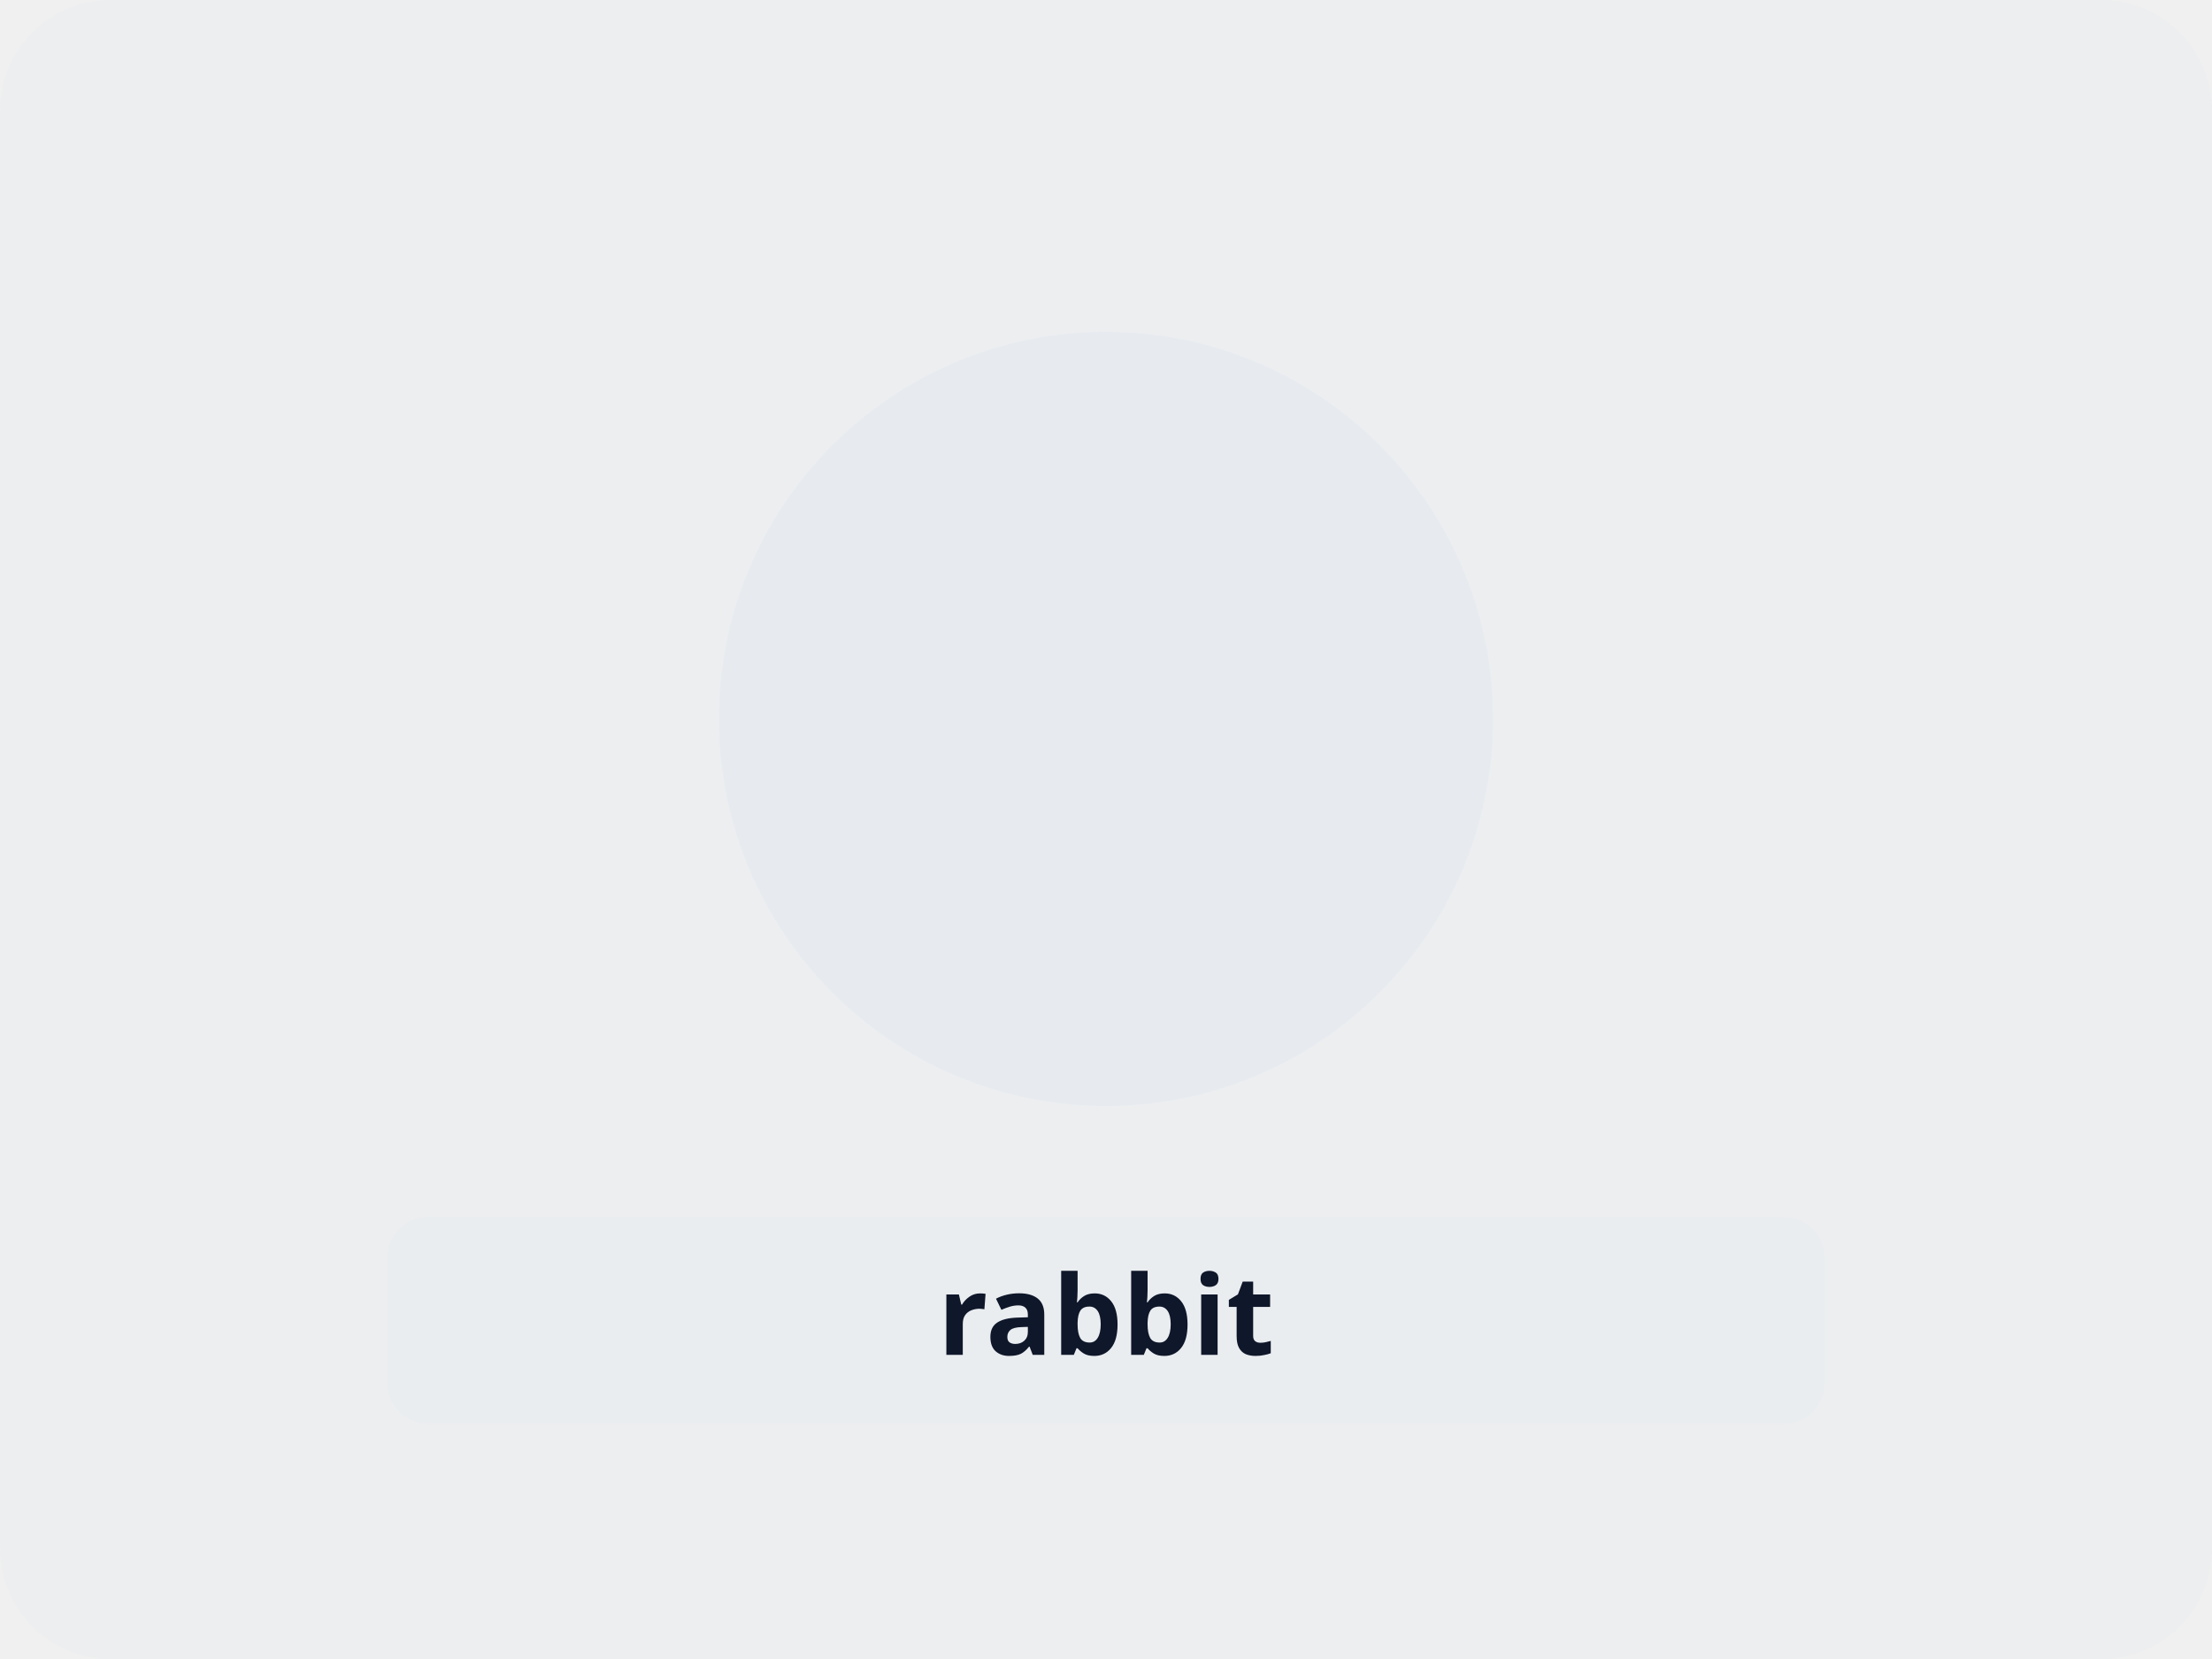
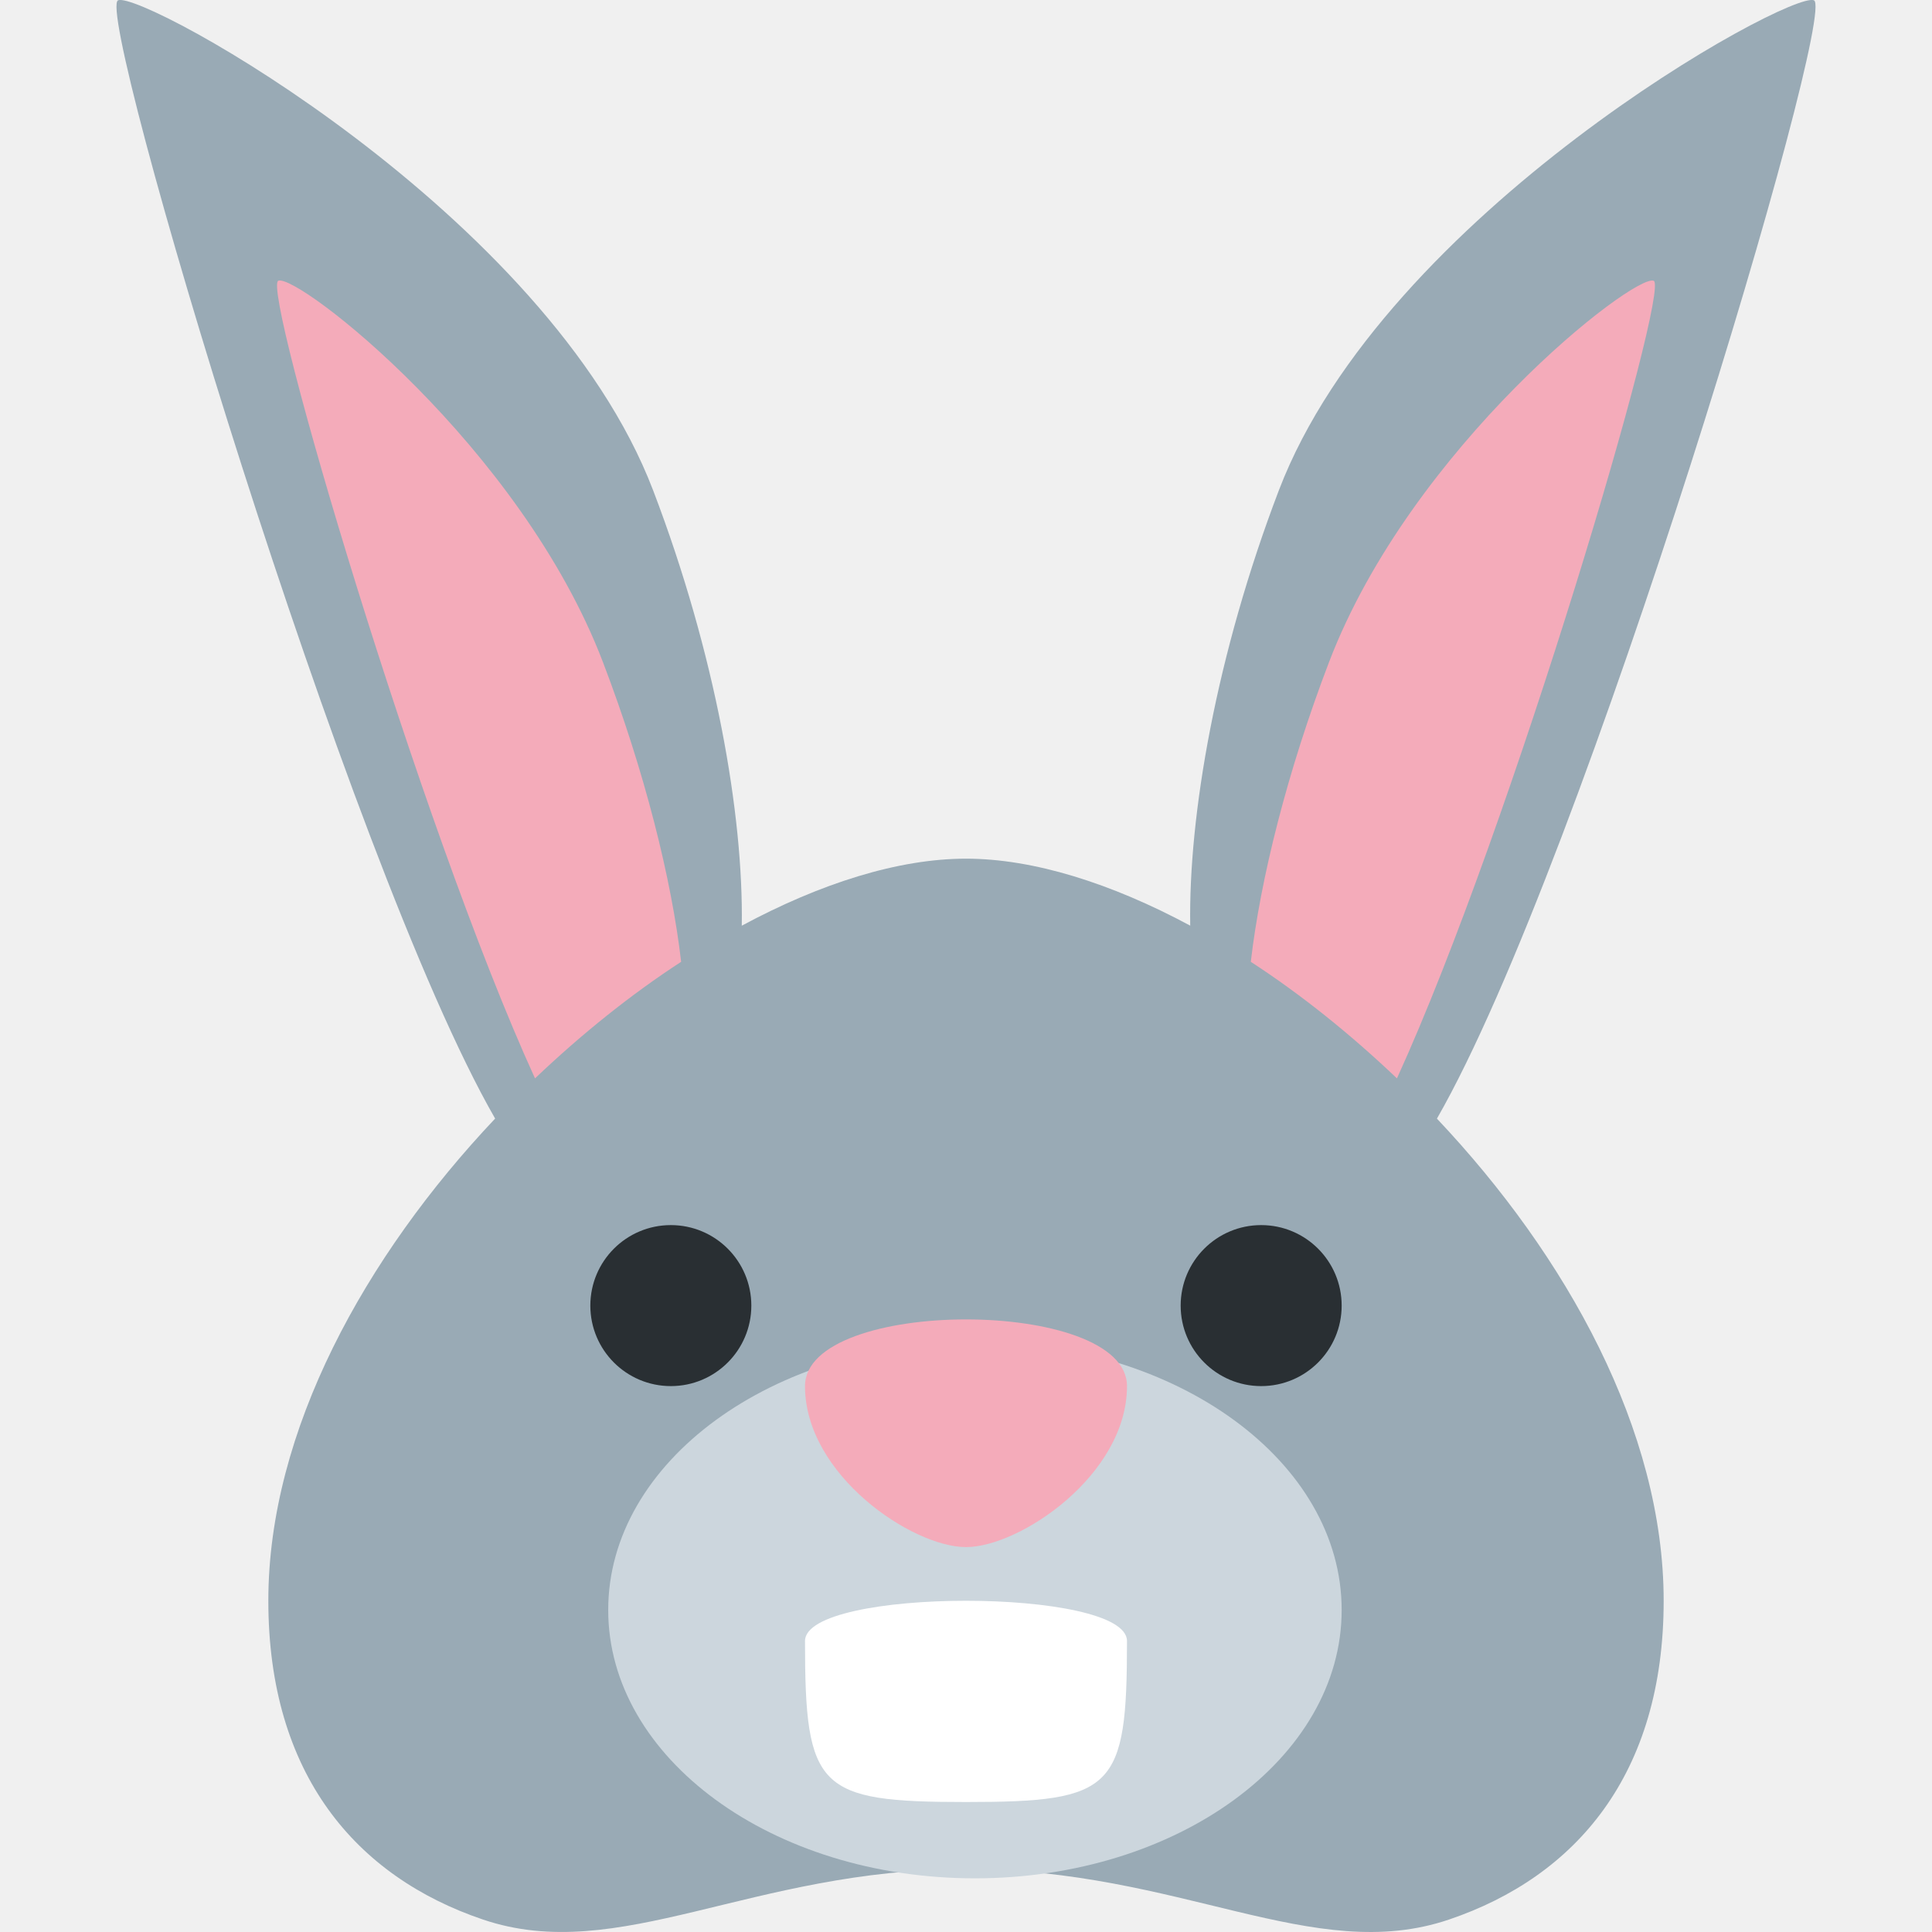
- <svg xmlns="http://www.w3.org/2000/svg" viewBox="0 0 320 240" role="img" aria-label="rabbit">
-   <rect width="320" height="240" rx="16" fill="#e2e8f0" fill-opacity="0.18" />
-   <circle cx="160" cy="104" r="56" fill="#e2e8f0" fill-opacity="0.55" />
-   <rect x="56" y="176" width="208" height="30" rx="6" fill="#e2e8f0" fill-opacity="0.22" />
-   <text x="160" y="196" font-family="'IBM Plex Sans', system-ui, sans-serif" font-size="16" font-weight="600" text-anchor="middle" fill="#0f172a">rabbit</text>
+ <svg xmlns="http://www.w3.org/2000/svg" viewBox="0 0 36 36">
+   <path fill="#99AAB5" d="M33.799.005c-.467-.178-7.998 3.971-9.969 9.131-1.166 3.052-1.686 6.058-1.652 8.112C20.709 16.459 19.257 16 18 16s-2.709.458-4.178 1.249c.033-2.055-.486-5.061-1.652-8.112C10.2 3.977 2.668-.173 2.201.005c-.455.174 4.268 16.044 7.025 20.838C6.805 23.405 5 26.661 5 29.828c0 3.234 1.635 5.14 4 5.94 2.531.857 5-.94 9-.94s6.469 1.798 9 .94c2.365-.801 4-2.706 4-5.94 0-3.166-1.805-6.423-4.225-8.984C29.53 16.049 34.255.179 33.799.005z" />
+   <path fill="#F4ABBA" d="M12.692 17.922c-.178-1.54-.68-3.55-1.457-5.584-1.534-4.016-5.686-7.245-6.049-7.107-.319.122 2.627 10.14 4.783 14.863.866-.824 1.786-1.563 2.723-2.172zm13.338 2.172c2.156-4.723 5.102-14.741 4.784-14.862-.363-.139-4.516 3.091-6.05 7.107-.777 2.034-1.279 4.043-1.457 5.583.937.609 1.857 1.348 2.723 2.172z" />
+   <path fill="#CCD6DD" d="M25 30c0 2.762-3.06 5-6.834 5-3.773 0-6.833-2.238-6.833-5s3.06-5 6.833-5C21.94 25 25 27.238 25 30z" />
+   <path fill="#FFF" d="M21 30.578c0 2.762-.238 3-3 3-2.761 0-3-.238-3-3 0-1 6-1 6 0z" />
+   <circle fill="#292F33" cx="12.5" cy="24.328" r="1.5" />
+   <circle fill="#292F33" cx="23.5" cy="24.328" r="1.5" />
+   <path fill="#F4ABBA" d="M21 25.828c0 1.657-2 3-3 3s-3-1.343-3-3 6-1.657 6 0z" />
</svg>
